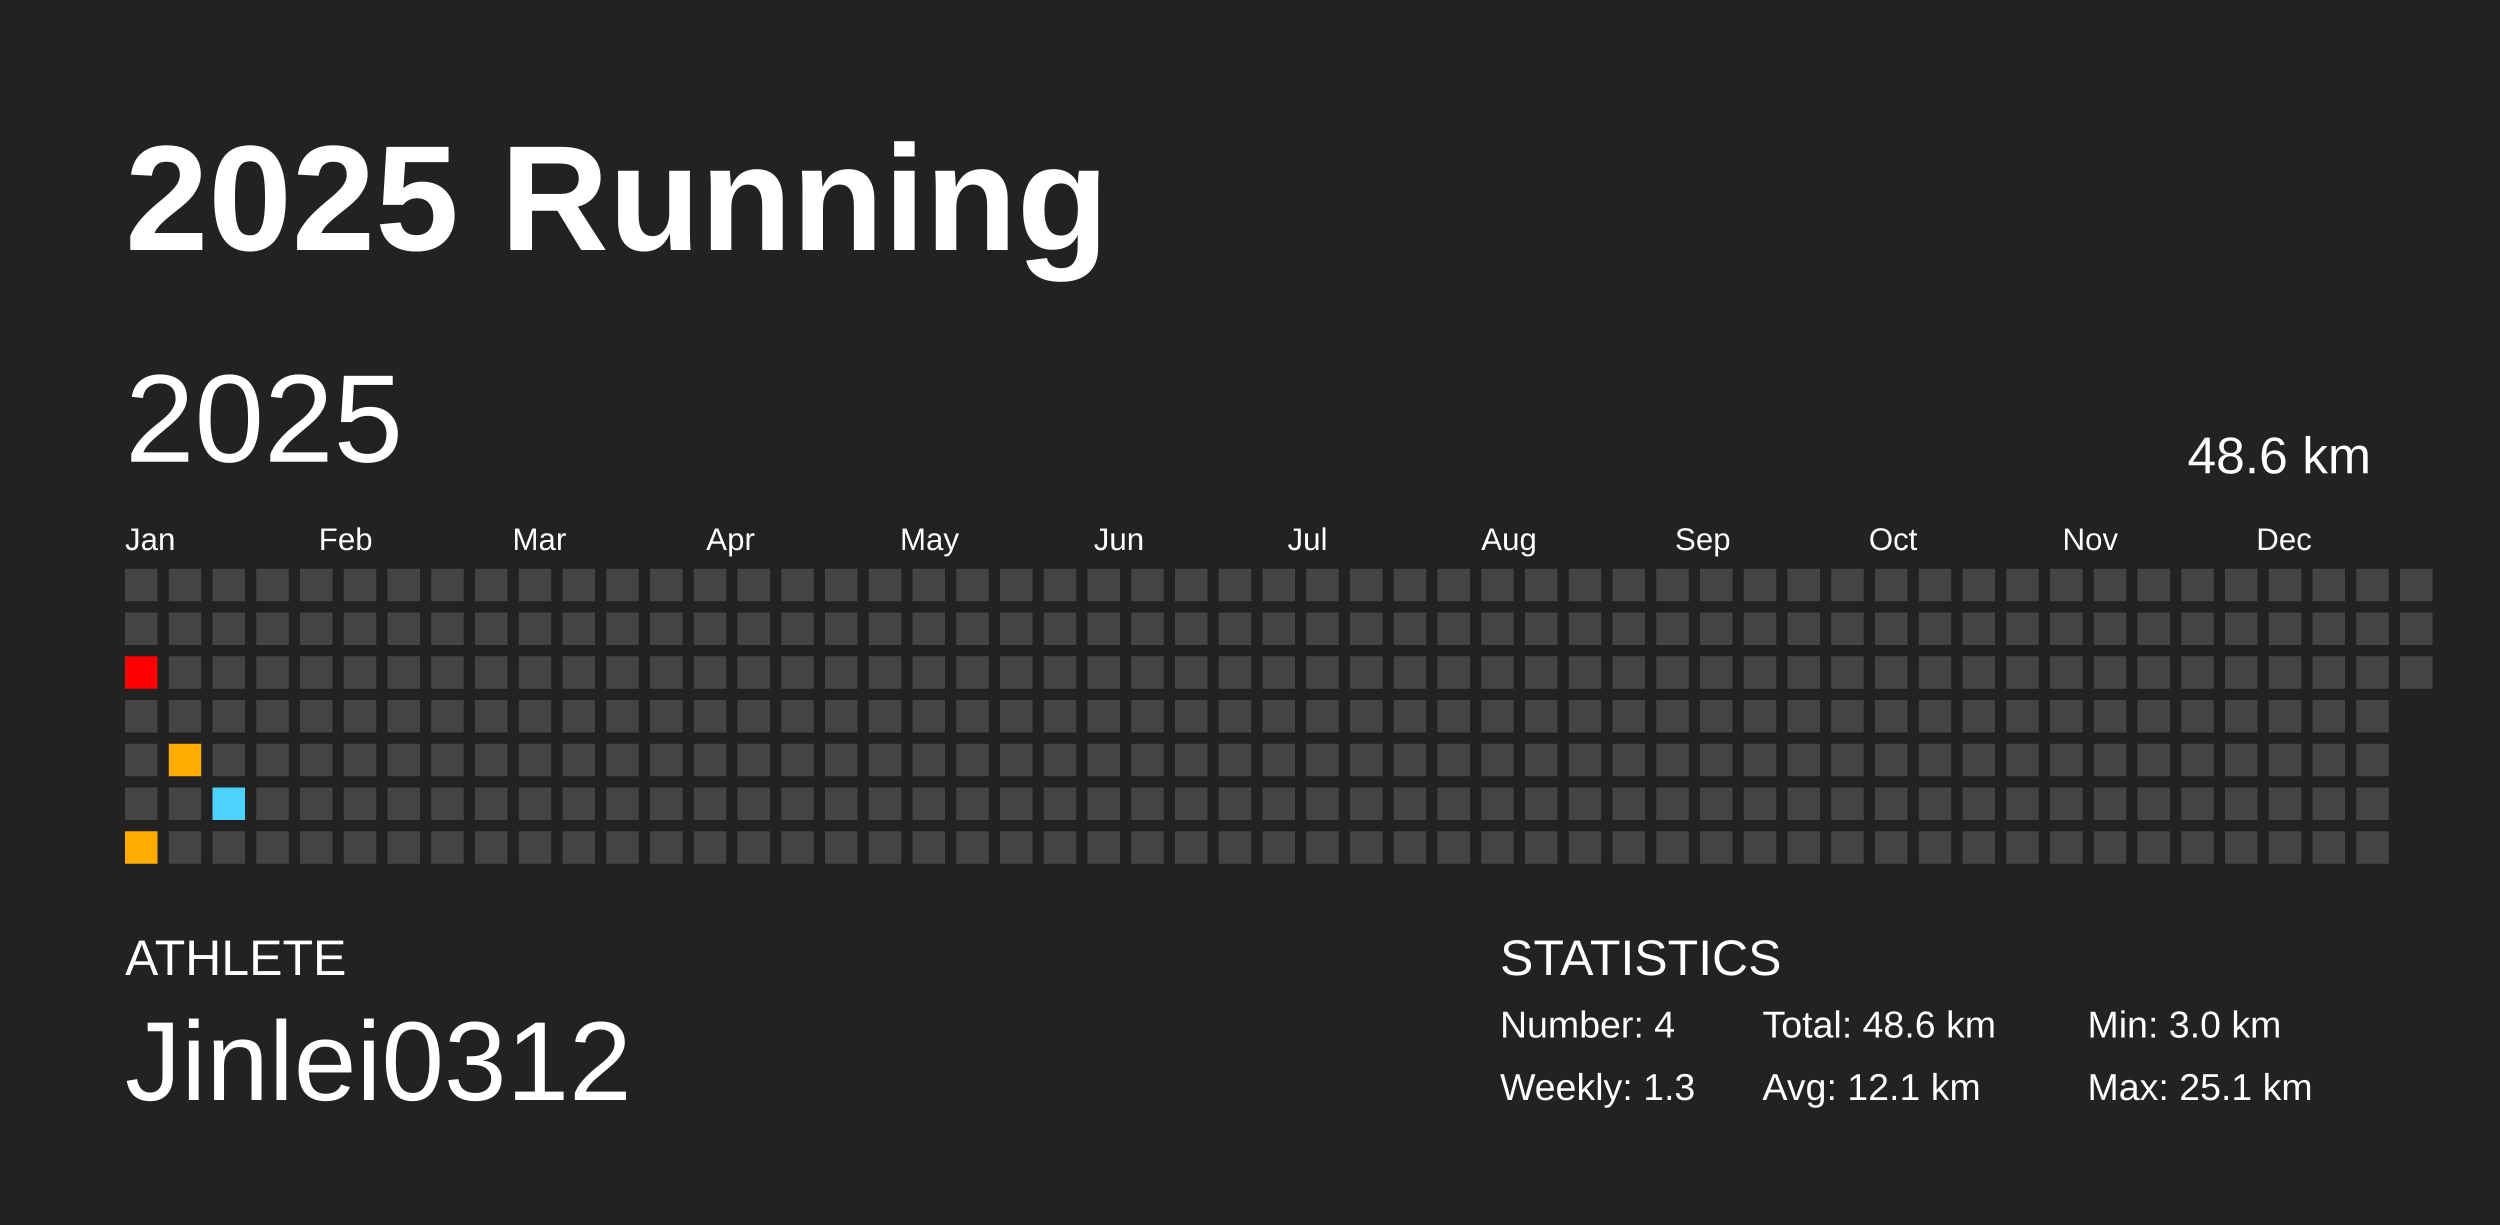
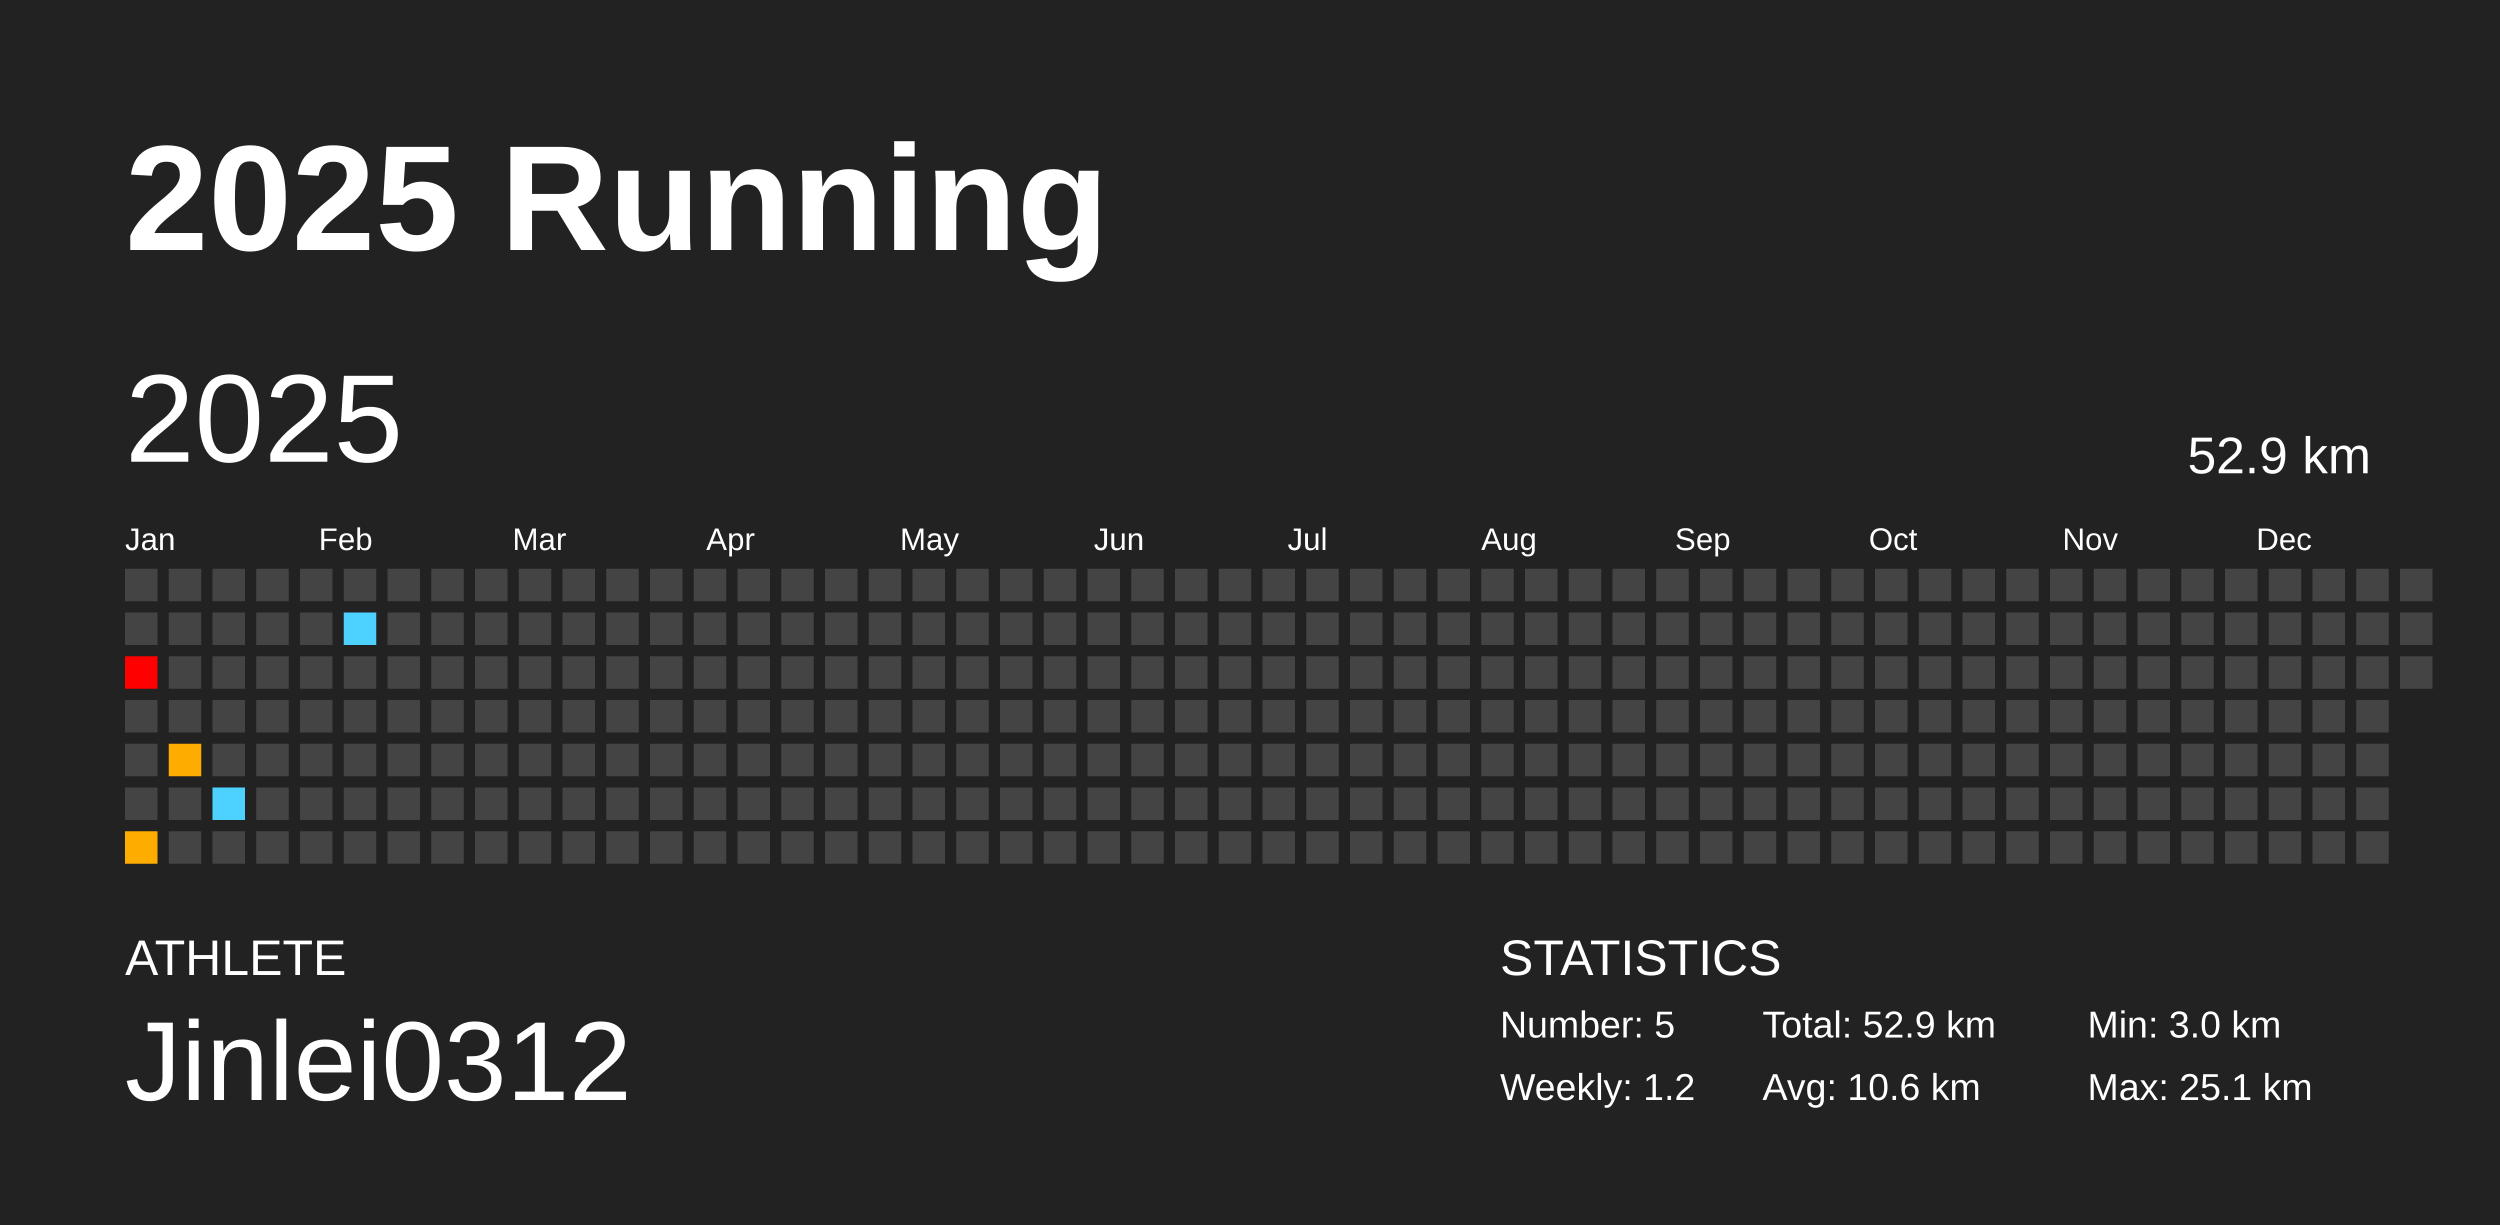
<svg xmlns="http://www.w3.org/2000/svg" baseProfile="full" height="98mm" version="1.1" viewBox="0,0,200,98" width="200mm">
  <defs />
  <rect fill="#222222" height="98" width="200" x="0" y="0" />
  <text fill="#FFFFFF" style="font-size:12px; font-family:Arial; font-weight:bold;" x="10" y="20">2025 Running</text>
  <text fill="#FFFFFF" style="font-size:4px; font-family:Arial" x="10" y="78">ATHLETE</text>
  <text fill="#FFFFFF" style="font-size:9px; font-family:Arial" x="10" y="88">Jinlei0312</text>
  <text fill="#FFFFFF" style="font-size:4px; font-family:Arial" x="120" y="78">STATISTICS</text>
-   <text fill="#FFFFFF" style="font-size:3px; font-family:Arial" x="120" y="83">Number: 4</text>
-   <text fill="#FFFFFF" style="font-size:3px; font-family:Arial" x="120" y="88">Weekly: 1.3</text>
-   <text fill="#FFFFFF" style="font-size:3px; font-family:Arial" x="141" y="83">Total: 48.6 km</text>
-   <text fill="#FFFFFF" style="font-size:3px; font-family:Arial" x="141" y="88">Avg: 12.1 km</text>
+   <text fill="#FFFFFF" style="font-size:3px; font-family:Arial" x="120" y="83">Number: 5</text>
+   <text fill="#FFFFFF" style="font-size:3px; font-family:Arial" x="120" y="88">Weekly: 1.2</text>
+   <text fill="#FFFFFF" style="font-size:3px; font-family:Arial" x="141" y="83">Total: 52.9 km</text>
+   <text fill="#FFFFFF" style="font-size:3px; font-family:Arial" x="141" y="88">Avg: 10.6 km</text>
  <text fill="#FFFFFF" style="font-size:3px; font-family:Arial" x="167" y="83">Min: 3.0 km</text>
  <text fill="#FFFFFF" style="font-size:3px; font-family:Arial" x="167" y="88">Max: 25.1 km</text>
  <text dominant-baseline="hanging" fill="#FFFFFF" style="font-size:10.0px; font-family:Arial;" x="10" y="30">2025</text>
-   <text dominant-baseline="hanging" fill="#FFFFFF" style="font-size:4.125px; font-family:Arial;" x="175" y="35">48.6 km</text>
+   <text dominant-baseline="hanging" fill="#FFFFFF" style="font-size:4.125px; font-family:Arial;" x="175" y="35">52.9 km</text>
  <text fill="#FFFFFF" style="font-size:2.5px; font-family:Arial" x="10.0" y="44">Jan</text>
  <text fill="#FFFFFF" style="font-size:2.5px; font-family:Arial" x="25.5" y="44">Feb</text>
  <text fill="#FFFFFF" style="font-size:2.5px; font-family:Arial" x="41.0" y="44">Mar</text>
  <text fill="#FFFFFF" style="font-size:2.5px; font-family:Arial" x="56.5" y="44">Apr</text>
  <text fill="#FFFFFF" style="font-size:2.5px; font-family:Arial" x="72.0" y="44">May</text>
  <text fill="#FFFFFF" style="font-size:2.5px; font-family:Arial" x="87.5" y="44">Jun</text>
  <text fill="#FFFFFF" style="font-size:2.5px; font-family:Arial" x="103.0" y="44">Jul</text>
  <text fill="#FFFFFF" style="font-size:2.5px; font-family:Arial" x="118.5" y="44">Aug</text>
  <text fill="#FFFFFF" style="font-size:2.5px; font-family:Arial" x="134.0" y="44">Sep</text>
  <text fill="#FFFFFF" style="font-size:2.5px; font-family:Arial" x="149.5" y="44">Oct</text>
  <text fill="#FFFFFF" style="font-size:2.5px; font-family:Arial" x="165.0" y="44">Nov</text>
  <text fill="#FFFFFF" style="font-size:2.5px; font-family:Arial" x="180.5" y="44">Dec</text>
  <rect fill="#444444" height="2.6" width="2.6" x="10.0" y="45.5" />
  <rect fill="#444444" height="2.6" width="2.6" x="10.0" y="49.0" />
  <rect fill="red" height="2.6" width="2.6" x="10.0" y="52.5" />
  <rect fill="#444444" height="2.6" width="2.6" x="10.0" y="56.0" />
  <rect fill="#444444" height="2.6" width="2.6" x="10.0" y="59.5" />
  <rect fill="#444444" height="2.6" width="2.6" x="10.0" y="63.0" />
  <rect fill="#ffac00" height="2.6" width="2.6" x="10.0" y="66.5" />
  <rect fill="#444444" height="2.6" width="2.6" x="13.5" y="45.5" />
  <rect fill="#444444" height="2.6" width="2.6" x="13.5" y="49.0" />
  <rect fill="#444444" height="2.6" width="2.6" x="13.5" y="52.5" />
  <rect fill="#444444" height="2.6" width="2.6" x="13.5" y="56.0" />
  <rect fill="#ffac00" height="2.6" width="2.6" x="13.5" y="59.5" />
  <rect fill="#444444" height="2.6" width="2.6" x="13.5" y="63.0" />
  <rect fill="#444444" height="2.6" width="2.6" x="13.5" y="66.5" />
  <rect fill="#444444" height="2.6" width="2.6" x="17.0" y="45.5" />
  <rect fill="#444444" height="2.6" width="2.6" x="17.0" y="49.0" />
  <rect fill="#444444" height="2.6" width="2.6" x="17.0" y="52.5" />
  <rect fill="#444444" height="2.6" width="2.6" x="17.0" y="56.0" />
  <rect fill="#444444" height="2.6" width="2.6" x="17.0" y="59.5" />
  <rect fill="#4dd2ff" height="2.6" width="2.6" x="17.0" y="63.0" />
  <rect fill="#444444" height="2.6" width="2.6" x="17.0" y="66.5" />
  <rect fill="#444444" height="2.6" width="2.6" x="20.5" y="45.5" />
  <rect fill="#444444" height="2.6" width="2.6" x="20.5" y="49.0" />
  <rect fill="#444444" height="2.6" width="2.6" x="20.5" y="52.5" />
  <rect fill="#444444" height="2.6" width="2.6" x="20.5" y="56.0" />
  <rect fill="#444444" height="2.6" width="2.6" x="20.5" y="59.5" />
  <rect fill="#444444" height="2.6" width="2.6" x="20.5" y="63.0" />
  <rect fill="#444444" height="2.6" width="2.6" x="20.5" y="66.5" />
  <rect fill="#444444" height="2.6" width="2.6" x="24.0" y="45.5" />
  <rect fill="#444444" height="2.6" width="2.6" x="24.0" y="49.0" />
  <rect fill="#444444" height="2.6" width="2.6" x="24.0" y="52.5" />
  <rect fill="#444444" height="2.6" width="2.6" x="24.0" y="56.0" />
  <rect fill="#444444" height="2.6" width="2.6" x="24.0" y="59.5" />
  <rect fill="#444444" height="2.6" width="2.6" x="24.0" y="63.0" />
  <rect fill="#444444" height="2.6" width="2.6" x="24.0" y="66.5" />
  <rect fill="#444444" height="2.6" width="2.6" x="27.5" y="45.5" />
-   <rect fill="#444444" height="2.6" width="2.6" x="27.5" y="49.0" />
+   <rect fill="#4dd2ff" height="2.6" width="2.6" x="27.5" y="49.0" />
  <rect fill="#444444" height="2.6" width="2.6" x="27.5" y="52.5" />
  <rect fill="#444444" height="2.6" width="2.6" x="27.5" y="56.0" />
  <rect fill="#444444" height="2.6" width="2.6" x="27.5" y="59.5" />
  <rect fill="#444444" height="2.6" width="2.6" x="27.5" y="63.0" />
  <rect fill="#444444" height="2.6" width="2.6" x="27.5" y="66.5" />
  <rect fill="#444444" height="2.6" width="2.6" x="31.0" y="45.5" />
  <rect fill="#444444" height="2.6" width="2.6" x="31.0" y="49.0" />
  <rect fill="#444444" height="2.6" width="2.6" x="31.0" y="52.5" />
  <rect fill="#444444" height="2.6" width="2.6" x="31.0" y="56.0" />
  <rect fill="#444444" height="2.6" width="2.6" x="31.0" y="59.5" />
  <rect fill="#444444" height="2.6" width="2.6" x="31.0" y="63.0" />
  <rect fill="#444444" height="2.6" width="2.6" x="31.0" y="66.5" />
  <rect fill="#444444" height="2.6" width="2.6" x="34.5" y="45.5" />
  <rect fill="#444444" height="2.6" width="2.6" x="34.5" y="49.0" />
  <rect fill="#444444" height="2.6" width="2.6" x="34.5" y="52.5" />
  <rect fill="#444444" height="2.6" width="2.6" x="34.5" y="56.0" />
  <rect fill="#444444" height="2.6" width="2.6" x="34.5" y="59.5" />
  <rect fill="#444444" height="2.6" width="2.6" x="34.5" y="63.0" />
  <rect fill="#444444" height="2.6" width="2.6" x="34.5" y="66.5" />
  <rect fill="#444444" height="2.6" width="2.6" x="38.0" y="45.5" />
  <rect fill="#444444" height="2.6" width="2.6" x="38.0" y="49.0" />
  <rect fill="#444444" height="2.6" width="2.6" x="38.0" y="52.5" />
  <rect fill="#444444" height="2.6" width="2.6" x="38.0" y="56.0" />
  <rect fill="#444444" height="2.6" width="2.6" x="38.0" y="59.5" />
  <rect fill="#444444" height="2.6" width="2.6" x="38.0" y="63.0" />
  <rect fill="#444444" height="2.6" width="2.6" x="38.0" y="66.5" />
  <rect fill="#444444" height="2.6" width="2.6" x="41.5" y="45.5" />
  <rect fill="#444444" height="2.6" width="2.6" x="41.5" y="49.0" />
  <rect fill="#444444" height="2.6" width="2.6" x="41.5" y="52.5" />
  <rect fill="#444444" height="2.6" width="2.6" x="41.5" y="56.0" />
  <rect fill="#444444" height="2.6" width="2.6" x="41.5" y="59.5" />
  <rect fill="#444444" height="2.6" width="2.6" x="41.5" y="63.0" />
  <rect fill="#444444" height="2.6" width="2.6" x="41.5" y="66.5" />
  <rect fill="#444444" height="2.6" width="2.6" x="45.0" y="45.5" />
  <rect fill="#444444" height="2.6" width="2.6" x="45.0" y="49.0" />
  <rect fill="#444444" height="2.6" width="2.6" x="45.0" y="52.5" />
  <rect fill="#444444" height="2.6" width="2.6" x="45.0" y="56.0" />
  <rect fill="#444444" height="2.6" width="2.6" x="45.0" y="59.5" />
  <rect fill="#444444" height="2.6" width="2.6" x="45.0" y="63.0" />
  <rect fill="#444444" height="2.6" width="2.6" x="45.0" y="66.5" />
  <rect fill="#444444" height="2.6" width="2.6" x="48.5" y="45.5" />
  <rect fill="#444444" height="2.6" width="2.6" x="48.5" y="49.0" />
  <rect fill="#444444" height="2.6" width="2.6" x="48.5" y="52.5" />
  <rect fill="#444444" height="2.6" width="2.6" x="48.5" y="56.0" />
  <rect fill="#444444" height="2.6" width="2.6" x="48.5" y="59.5" />
  <rect fill="#444444" height="2.6" width="2.6" x="48.5" y="63.0" />
  <rect fill="#444444" height="2.6" width="2.6" x="48.5" y="66.5" />
  <rect fill="#444444" height="2.6" width="2.6" x="52.0" y="45.5" />
  <rect fill="#444444" height="2.6" width="2.6" x="52.0" y="49.0" />
  <rect fill="#444444" height="2.6" width="2.6" x="52.0" y="52.5" />
  <rect fill="#444444" height="2.6" width="2.6" x="52.0" y="56.0" />
  <rect fill="#444444" height="2.6" width="2.6" x="52.0" y="59.5" />
  <rect fill="#444444" height="2.6" width="2.6" x="52.0" y="63.0" />
  <rect fill="#444444" height="2.6" width="2.6" x="52.0" y="66.5" />
  <rect fill="#444444" height="2.6" width="2.6" x="55.5" y="45.5" />
  <rect fill="#444444" height="2.6" width="2.6" x="55.5" y="49.0" />
  <rect fill="#444444" height="2.6" width="2.6" x="55.5" y="52.5" />
  <rect fill="#444444" height="2.6" width="2.6" x="55.5" y="56.0" />
  <rect fill="#444444" height="2.6" width="2.6" x="55.5" y="59.5" />
  <rect fill="#444444" height="2.6" width="2.6" x="55.5" y="63.0" />
  <rect fill="#444444" height="2.6" width="2.6" x="55.5" y="66.5" />
  <rect fill="#444444" height="2.6" width="2.6" x="59.0" y="45.5" />
  <rect fill="#444444" height="2.6" width="2.6" x="59.0" y="49.0" />
  <rect fill="#444444" height="2.6" width="2.6" x="59.0" y="52.5" />
  <rect fill="#444444" height="2.6" width="2.6" x="59.0" y="56.0" />
  <rect fill="#444444" height="2.6" width="2.6" x="59.0" y="59.5" />
  <rect fill="#444444" height="2.6" width="2.6" x="59.0" y="63.0" />
  <rect fill="#444444" height="2.6" width="2.6" x="59.0" y="66.5" />
  <rect fill="#444444" height="2.6" width="2.6" x="62.5" y="45.5" />
  <rect fill="#444444" height="2.6" width="2.6" x="62.5" y="49.0" />
  <rect fill="#444444" height="2.6" width="2.6" x="62.5" y="52.5" />
  <rect fill="#444444" height="2.6" width="2.6" x="62.5" y="56.0" />
  <rect fill="#444444" height="2.6" width="2.6" x="62.5" y="59.5" />
  <rect fill="#444444" height="2.6" width="2.6" x="62.5" y="63.0" />
  <rect fill="#444444" height="2.6" width="2.6" x="62.5" y="66.5" />
  <rect fill="#444444" height="2.6" width="2.6" x="66.0" y="45.5" />
  <rect fill="#444444" height="2.6" width="2.6" x="66.0" y="49.0" />
  <rect fill="#444444" height="2.6" width="2.6" x="66.0" y="52.5" />
  <rect fill="#444444" height="2.6" width="2.6" x="66.0" y="56.0" />
  <rect fill="#444444" height="2.6" width="2.6" x="66.0" y="59.5" />
  <rect fill="#444444" height="2.6" width="2.6" x="66.0" y="63.0" />
  <rect fill="#444444" height="2.6" width="2.6" x="66.0" y="66.5" />
  <rect fill="#444444" height="2.6" width="2.6" x="69.5" y="45.5" />
  <rect fill="#444444" height="2.6" width="2.6" x="69.5" y="49.0" />
  <rect fill="#444444" height="2.6" width="2.6" x="69.5" y="52.5" />
  <rect fill="#444444" height="2.6" width="2.6" x="69.5" y="56.0" />
  <rect fill="#444444" height="2.6" width="2.6" x="69.5" y="59.5" />
  <rect fill="#444444" height="2.6" width="2.6" x="69.5" y="63.0" />
  <rect fill="#444444" height="2.6" width="2.6" x="69.5" y="66.5" />
  <rect fill="#444444" height="2.6" width="2.6" x="73.0" y="45.5" />
  <rect fill="#444444" height="2.6" width="2.6" x="73.0" y="49.0" />
  <rect fill="#444444" height="2.6" width="2.6" x="73.0" y="52.5" />
  <rect fill="#444444" height="2.6" width="2.6" x="73.0" y="56.0" />
  <rect fill="#444444" height="2.6" width="2.6" x="73.0" y="59.5" />
  <rect fill="#444444" height="2.6" width="2.6" x="73.0" y="63.0" />
  <rect fill="#444444" height="2.6" width="2.6" x="73.0" y="66.5" />
  <rect fill="#444444" height="2.6" width="2.6" x="76.5" y="45.5" />
  <rect fill="#444444" height="2.6" width="2.6" x="76.5" y="49.0" />
  <rect fill="#444444" height="2.6" width="2.6" x="76.5" y="52.5" />
  <rect fill="#444444" height="2.6" width="2.6" x="76.5" y="56.0" />
  <rect fill="#444444" height="2.6" width="2.6" x="76.5" y="59.5" />
  <rect fill="#444444" height="2.6" width="2.6" x="76.5" y="63.0" />
  <rect fill="#444444" height="2.6" width="2.6" x="76.5" y="66.5" />
  <rect fill="#444444" height="2.6" width="2.6" x="80.0" y="45.5" />
  <rect fill="#444444" height="2.6" width="2.6" x="80.0" y="49.0" />
  <rect fill="#444444" height="2.6" width="2.6" x="80.0" y="52.5" />
  <rect fill="#444444" height="2.6" width="2.6" x="80.0" y="56.0" />
  <rect fill="#444444" height="2.6" width="2.6" x="80.0" y="59.5" />
  <rect fill="#444444" height="2.6" width="2.6" x="80.0" y="63.0" />
  <rect fill="#444444" height="2.6" width="2.6" x="80.0" y="66.5" />
  <rect fill="#444444" height="2.6" width="2.6" x="83.5" y="45.5" />
  <rect fill="#444444" height="2.6" width="2.6" x="83.5" y="49.0" />
  <rect fill="#444444" height="2.6" width="2.6" x="83.5" y="52.5" />
  <rect fill="#444444" height="2.6" width="2.6" x="83.5" y="56.0" />
  <rect fill="#444444" height="2.6" width="2.6" x="83.5" y="59.5" />
  <rect fill="#444444" height="2.6" width="2.6" x="83.5" y="63.0" />
  <rect fill="#444444" height="2.6" width="2.6" x="83.5" y="66.5" />
  <rect fill="#444444" height="2.6" width="2.6" x="87.0" y="45.5" />
  <rect fill="#444444" height="2.6" width="2.6" x="87.0" y="49.0" />
  <rect fill="#444444" height="2.6" width="2.6" x="87.0" y="52.5" />
  <rect fill="#444444" height="2.6" width="2.6" x="87.0" y="56.0" />
  <rect fill="#444444" height="2.6" width="2.6" x="87.0" y="59.5" />
  <rect fill="#444444" height="2.6" width="2.6" x="87.0" y="63.0" />
  <rect fill="#444444" height="2.6" width="2.6" x="87.0" y="66.5" />
  <rect fill="#444444" height="2.6" width="2.6" x="90.5" y="45.5" />
  <rect fill="#444444" height="2.6" width="2.6" x="90.5" y="49.0" />
  <rect fill="#444444" height="2.6" width="2.6" x="90.5" y="52.5" />
  <rect fill="#444444" height="2.6" width="2.6" x="90.5" y="56.0" />
  <rect fill="#444444" height="2.6" width="2.6" x="90.5" y="59.5" />
  <rect fill="#444444" height="2.6" width="2.6" x="90.5" y="63.0" />
  <rect fill="#444444" height="2.6" width="2.6" x="90.5" y="66.5" />
  <rect fill="#444444" height="2.6" width="2.6" x="94.0" y="45.5" />
  <rect fill="#444444" height="2.6" width="2.6" x="94.0" y="49.0" />
  <rect fill="#444444" height="2.6" width="2.6" x="94.0" y="52.5" />
  <rect fill="#444444" height="2.6" width="2.6" x="94.0" y="56.0" />
  <rect fill="#444444" height="2.6" width="2.6" x="94.0" y="59.5" />
  <rect fill="#444444" height="2.6" width="2.6" x="94.0" y="63.0" />
  <rect fill="#444444" height="2.6" width="2.6" x="94.0" y="66.5" />
  <rect fill="#444444" height="2.6" width="2.6" x="97.5" y="45.5" />
  <rect fill="#444444" height="2.6" width="2.6" x="97.5" y="49.0" />
  <rect fill="#444444" height="2.6" width="2.6" x="97.5" y="52.5" />
  <rect fill="#444444" height="2.6" width="2.6" x="97.5" y="56.0" />
  <rect fill="#444444" height="2.6" width="2.6" x="97.5" y="59.5" />
  <rect fill="#444444" height="2.6" width="2.6" x="97.5" y="63.0" />
  <rect fill="#444444" height="2.6" width="2.6" x="97.5" y="66.5" />
  <rect fill="#444444" height="2.6" width="2.6" x="101.0" y="45.5" />
  <rect fill="#444444" height="2.6" width="2.6" x="101.0" y="49.0" />
  <rect fill="#444444" height="2.6" width="2.6" x="101.0" y="52.5" />
  <rect fill="#444444" height="2.6" width="2.6" x="101.0" y="56.0" />
  <rect fill="#444444" height="2.6" width="2.6" x="101.0" y="59.5" />
  <rect fill="#444444" height="2.6" width="2.6" x="101.0" y="63.0" />
  <rect fill="#444444" height="2.6" width="2.6" x="101.0" y="66.5" />
  <rect fill="#444444" height="2.6" width="2.6" x="104.5" y="45.5" />
  <rect fill="#444444" height="2.6" width="2.6" x="104.5" y="49.0" />
  <rect fill="#444444" height="2.6" width="2.6" x="104.5" y="52.5" />
  <rect fill="#444444" height="2.6" width="2.6" x="104.5" y="56.0" />
  <rect fill="#444444" height="2.6" width="2.6" x="104.5" y="59.5" />
  <rect fill="#444444" height="2.6" width="2.6" x="104.5" y="63.0" />
  <rect fill="#444444" height="2.6" width="2.6" x="104.5" y="66.5" />
  <rect fill="#444444" height="2.6" width="2.6" x="108.0" y="45.5" />
  <rect fill="#444444" height="2.6" width="2.6" x="108.0" y="49.0" />
  <rect fill="#444444" height="2.6" width="2.6" x="108.0" y="52.5" />
  <rect fill="#444444" height="2.6" width="2.6" x="108.0" y="56.0" />
  <rect fill="#444444" height="2.6" width="2.6" x="108.0" y="59.5" />
  <rect fill="#444444" height="2.6" width="2.6" x="108.0" y="63.0" />
  <rect fill="#444444" height="2.6" width="2.6" x="108.0" y="66.5" />
  <rect fill="#444444" height="2.6" width="2.6" x="111.5" y="45.5" />
  <rect fill="#444444" height="2.6" width="2.6" x="111.5" y="49.0" />
  <rect fill="#444444" height="2.6" width="2.6" x="111.5" y="52.5" />
  <rect fill="#444444" height="2.6" width="2.6" x="111.5" y="56.0" />
  <rect fill="#444444" height="2.6" width="2.6" x="111.5" y="59.5" />
  <rect fill="#444444" height="2.6" width="2.6" x="111.5" y="63.0" />
  <rect fill="#444444" height="2.6" width="2.6" x="111.5" y="66.5" />
  <rect fill="#444444" height="2.6" width="2.6" x="115.0" y="45.5" />
  <rect fill="#444444" height="2.6" width="2.6" x="115.0" y="49.0" />
  <rect fill="#444444" height="2.6" width="2.6" x="115.0" y="52.5" />
  <rect fill="#444444" height="2.6" width="2.6" x="115.0" y="56.0" />
  <rect fill="#444444" height="2.6" width="2.6" x="115.0" y="59.5" />
  <rect fill="#444444" height="2.6" width="2.6" x="115.0" y="63.0" />
  <rect fill="#444444" height="2.6" width="2.6" x="115.0" y="66.5" />
  <rect fill="#444444" height="2.6" width="2.6" x="118.5" y="45.5" />
  <rect fill="#444444" height="2.6" width="2.6" x="118.5" y="49.0" />
  <rect fill="#444444" height="2.6" width="2.6" x="118.5" y="52.5" />
  <rect fill="#444444" height="2.6" width="2.6" x="118.5" y="56.0" />
  <rect fill="#444444" height="2.6" width="2.6" x="118.5" y="59.5" />
  <rect fill="#444444" height="2.6" width="2.6" x="118.5" y="63.0" />
  <rect fill="#444444" height="2.6" width="2.6" x="118.5" y="66.5" />
  <rect fill="#444444" height="2.6" width="2.6" x="122.0" y="45.5" />
  <rect fill="#444444" height="2.6" width="2.6" x="122.0" y="49.0" />
  <rect fill="#444444" height="2.6" width="2.6" x="122.0" y="52.5" />
  <rect fill="#444444" height="2.6" width="2.6" x="122.0" y="56.0" />
  <rect fill="#444444" height="2.6" width="2.6" x="122.0" y="59.5" />
  <rect fill="#444444" height="2.6" width="2.6" x="122.0" y="63.0" />
  <rect fill="#444444" height="2.6" width="2.6" x="122.0" y="66.5" />
  <rect fill="#444444" height="2.6" width="2.6" x="125.5" y="45.5" />
  <rect fill="#444444" height="2.6" width="2.6" x="125.5" y="49.0" />
  <rect fill="#444444" height="2.6" width="2.6" x="125.5" y="52.5" />
  <rect fill="#444444" height="2.6" width="2.6" x="125.5" y="56.0" />
  <rect fill="#444444" height="2.6" width="2.6" x="125.5" y="59.5" />
  <rect fill="#444444" height="2.6" width="2.6" x="125.5" y="63.0" />
  <rect fill="#444444" height="2.6" width="2.6" x="125.5" y="66.5" />
  <rect fill="#444444" height="2.6" width="2.6" x="129.0" y="45.5" />
  <rect fill="#444444" height="2.6" width="2.6" x="129.0" y="49.0" />
  <rect fill="#444444" height="2.6" width="2.6" x="129.0" y="52.5" />
  <rect fill="#444444" height="2.6" width="2.6" x="129.0" y="56.0" />
  <rect fill="#444444" height="2.6" width="2.6" x="129.0" y="59.5" />
  <rect fill="#444444" height="2.6" width="2.6" x="129.0" y="63.0" />
  <rect fill="#444444" height="2.6" width="2.6" x="129.0" y="66.5" />
  <rect fill="#444444" height="2.6" width="2.6" x="132.5" y="45.5" />
  <rect fill="#444444" height="2.6" width="2.6" x="132.5" y="49.0" />
  <rect fill="#444444" height="2.6" width="2.6" x="132.5" y="52.5" />
  <rect fill="#444444" height="2.6" width="2.6" x="132.5" y="56.0" />
  <rect fill="#444444" height="2.6" width="2.6" x="132.5" y="59.5" />
  <rect fill="#444444" height="2.6" width="2.6" x="132.5" y="63.0" />
  <rect fill="#444444" height="2.6" width="2.6" x="132.5" y="66.5" />
  <rect fill="#444444" height="2.6" width="2.6" x="136.0" y="45.5" />
  <rect fill="#444444" height="2.6" width="2.6" x="136.0" y="49.0" />
  <rect fill="#444444" height="2.6" width="2.6" x="136.0" y="52.5" />
  <rect fill="#444444" height="2.6" width="2.6" x="136.0" y="56.0" />
  <rect fill="#444444" height="2.6" width="2.6" x="136.0" y="59.5" />
  <rect fill="#444444" height="2.6" width="2.6" x="136.0" y="63.0" />
  <rect fill="#444444" height="2.6" width="2.6" x="136.0" y="66.5" />
  <rect fill="#444444" height="2.6" width="2.6" x="139.5" y="45.5" />
  <rect fill="#444444" height="2.6" width="2.6" x="139.5" y="49.0" />
  <rect fill="#444444" height="2.6" width="2.6" x="139.5" y="52.5" />
  <rect fill="#444444" height="2.6" width="2.6" x="139.5" y="56.0" />
  <rect fill="#444444" height="2.6" width="2.6" x="139.5" y="59.5" />
  <rect fill="#444444" height="2.6" width="2.6" x="139.5" y="63.0" />
  <rect fill="#444444" height="2.6" width="2.6" x="139.5" y="66.5" />
  <rect fill="#444444" height="2.6" width="2.6" x="143.0" y="45.5" />
  <rect fill="#444444" height="2.6" width="2.6" x="143.0" y="49.0" />
  <rect fill="#444444" height="2.6" width="2.6" x="143.0" y="52.5" />
  <rect fill="#444444" height="2.6" width="2.6" x="143.0" y="56.0" />
  <rect fill="#444444" height="2.6" width="2.6" x="143.0" y="59.5" />
  <rect fill="#444444" height="2.6" width="2.6" x="143.0" y="63.0" />
  <rect fill="#444444" height="2.6" width="2.6" x="143.0" y="66.5" />
  <rect fill="#444444" height="2.6" width="2.6" x="146.5" y="45.5" />
  <rect fill="#444444" height="2.6" width="2.6" x="146.5" y="49.0" />
  <rect fill="#444444" height="2.6" width="2.6" x="146.5" y="52.5" />
  <rect fill="#444444" height="2.6" width="2.6" x="146.5" y="56.0" />
  <rect fill="#444444" height="2.6" width="2.6" x="146.5" y="59.5" />
  <rect fill="#444444" height="2.6" width="2.6" x="146.5" y="63.0" />
  <rect fill="#444444" height="2.6" width="2.6" x="146.5" y="66.5" />
  <rect fill="#444444" height="2.6" width="2.6" x="150.0" y="45.5" />
  <rect fill="#444444" height="2.6" width="2.6" x="150.0" y="49.0" />
  <rect fill="#444444" height="2.6" width="2.6" x="150.0" y="52.5" />
  <rect fill="#444444" height="2.6" width="2.6" x="150.0" y="56.0" />
  <rect fill="#444444" height="2.6" width="2.6" x="150.0" y="59.5" />
  <rect fill="#444444" height="2.6" width="2.6" x="150.0" y="63.0" />
  <rect fill="#444444" height="2.6" width="2.6" x="150.0" y="66.5" />
  <rect fill="#444444" height="2.6" width="2.6" x="153.5" y="45.5" />
  <rect fill="#444444" height="2.6" width="2.6" x="153.5" y="49.0" />
  <rect fill="#444444" height="2.6" width="2.6" x="153.5" y="52.5" />
  <rect fill="#444444" height="2.6" width="2.6" x="153.5" y="56.0" />
  <rect fill="#444444" height="2.6" width="2.6" x="153.5" y="59.5" />
  <rect fill="#444444" height="2.6" width="2.6" x="153.5" y="63.0" />
  <rect fill="#444444" height="2.6" width="2.6" x="153.5" y="66.5" />
  <rect fill="#444444" height="2.6" width="2.6" x="157.0" y="45.5" />
  <rect fill="#444444" height="2.6" width="2.6" x="157.0" y="49.0" />
  <rect fill="#444444" height="2.6" width="2.6" x="157.0" y="52.5" />
  <rect fill="#444444" height="2.6" width="2.6" x="157.0" y="56.0" />
  <rect fill="#444444" height="2.6" width="2.6" x="157.0" y="59.5" />
  <rect fill="#444444" height="2.6" width="2.6" x="157.0" y="63.0" />
  <rect fill="#444444" height="2.6" width="2.6" x="157.0" y="66.5" />
  <rect fill="#444444" height="2.6" width="2.6" x="160.5" y="45.5" />
  <rect fill="#444444" height="2.6" width="2.6" x="160.5" y="49.0" />
  <rect fill="#444444" height="2.6" width="2.6" x="160.5" y="52.5" />
  <rect fill="#444444" height="2.6" width="2.6" x="160.5" y="56.0" />
  <rect fill="#444444" height="2.6" width="2.6" x="160.5" y="59.5" />
  <rect fill="#444444" height="2.6" width="2.6" x="160.5" y="63.0" />
  <rect fill="#444444" height="2.6" width="2.6" x="160.5" y="66.5" />
  <rect fill="#444444" height="2.6" width="2.6" x="164.0" y="45.5" />
  <rect fill="#444444" height="2.6" width="2.6" x="164.0" y="49.0" />
  <rect fill="#444444" height="2.6" width="2.6" x="164.0" y="52.5" />
  <rect fill="#444444" height="2.6" width="2.6" x="164.0" y="56.0" />
  <rect fill="#444444" height="2.6" width="2.6" x="164.0" y="59.5" />
  <rect fill="#444444" height="2.6" width="2.6" x="164.0" y="63.0" />
  <rect fill="#444444" height="2.6" width="2.6" x="164.0" y="66.5" />
  <rect fill="#444444" height="2.6" width="2.6" x="167.5" y="45.5" />
  <rect fill="#444444" height="2.6" width="2.6" x="167.5" y="49.0" />
  <rect fill="#444444" height="2.6" width="2.6" x="167.5" y="52.5" />
  <rect fill="#444444" height="2.6" width="2.6" x="167.5" y="56.0" />
  <rect fill="#444444" height="2.6" width="2.6" x="167.5" y="59.5" />
  <rect fill="#444444" height="2.6" width="2.6" x="167.5" y="63.0" />
  <rect fill="#444444" height="2.6" width="2.6" x="167.5" y="66.5" />
  <rect fill="#444444" height="2.6" width="2.6" x="171.0" y="45.5" />
  <rect fill="#444444" height="2.6" width="2.6" x="171.0" y="49.0" />
  <rect fill="#444444" height="2.6" width="2.6" x="171.0" y="52.5" />
  <rect fill="#444444" height="2.6" width="2.6" x="171.0" y="56.0" />
  <rect fill="#444444" height="2.6" width="2.6" x="171.0" y="59.5" />
  <rect fill="#444444" height="2.6" width="2.6" x="171.0" y="63.0" />
  <rect fill="#444444" height="2.6" width="2.6" x="171.0" y="66.5" />
  <rect fill="#444444" height="2.6" width="2.6" x="174.5" y="45.5" />
  <rect fill="#444444" height="2.6" width="2.6" x="174.5" y="49.0" />
  <rect fill="#444444" height="2.6" width="2.6" x="174.5" y="52.5" />
  <rect fill="#444444" height="2.6" width="2.6" x="174.5" y="56.0" />
  <rect fill="#444444" height="2.6" width="2.6" x="174.5" y="59.5" />
  <rect fill="#444444" height="2.6" width="2.6" x="174.5" y="63.0" />
  <rect fill="#444444" height="2.6" width="2.6" x="174.5" y="66.5" />
  <rect fill="#444444" height="2.6" width="2.6" x="178.0" y="45.5" />
  <rect fill="#444444" height="2.6" width="2.6" x="178.0" y="49.0" />
  <rect fill="#444444" height="2.6" width="2.6" x="178.0" y="52.5" />
  <rect fill="#444444" height="2.6" width="2.6" x="178.0" y="56.0" />
  <rect fill="#444444" height="2.6" width="2.6" x="178.0" y="59.5" />
  <rect fill="#444444" height="2.6" width="2.6" x="178.0" y="63.0" />
  <rect fill="#444444" height="2.6" width="2.6" x="178.0" y="66.5" />
  <rect fill="#444444" height="2.6" width="2.6" x="181.5" y="45.5" />
  <rect fill="#444444" height="2.6" width="2.6" x="181.5" y="49.0" />
  <rect fill="#444444" height="2.6" width="2.6" x="181.5" y="52.5" />
  <rect fill="#444444" height="2.6" width="2.6" x="181.5" y="56.0" />
  <rect fill="#444444" height="2.6" width="2.6" x="181.5" y="59.5" />
  <rect fill="#444444" height="2.6" width="2.6" x="181.5" y="63.0" />
  <rect fill="#444444" height="2.6" width="2.6" x="181.5" y="66.5" />
  <rect fill="#444444" height="2.6" width="2.6" x="185.0" y="45.5" />
  <rect fill="#444444" height="2.6" width="2.6" x="185.0" y="49.0" />
  <rect fill="#444444" height="2.6" width="2.6" x="185.0" y="52.5" />
  <rect fill="#444444" height="2.6" width="2.6" x="185.0" y="56.0" />
  <rect fill="#444444" height="2.6" width="2.6" x="185.0" y="59.5" />
  <rect fill="#444444" height="2.6" width="2.6" x="185.0" y="63.0" />
  <rect fill="#444444" height="2.6" width="2.6" x="185.0" y="66.5" />
  <rect fill="#444444" height="2.6" width="2.6" x="188.5" y="45.5" />
  <rect fill="#444444" height="2.6" width="2.6" x="188.5" y="49.0" />
  <rect fill="#444444" height="2.6" width="2.6" x="188.5" y="52.5" />
  <rect fill="#444444" height="2.6" width="2.6" x="188.5" y="56.0" />
  <rect fill="#444444" height="2.6" width="2.6" x="188.5" y="59.5" />
  <rect fill="#444444" height="2.6" width="2.6" x="188.5" y="63.0" />
  <rect fill="#444444" height="2.6" width="2.6" x="188.5" y="66.5" />
  <rect fill="#444444" height="2.6" width="2.6" x="192.0" y="45.5" />
  <rect fill="#444444" height="2.6" width="2.6" x="192.0" y="49.0" />
  <rect fill="#444444" height="2.6" width="2.6" x="192.0" y="52.5" />
</svg>
